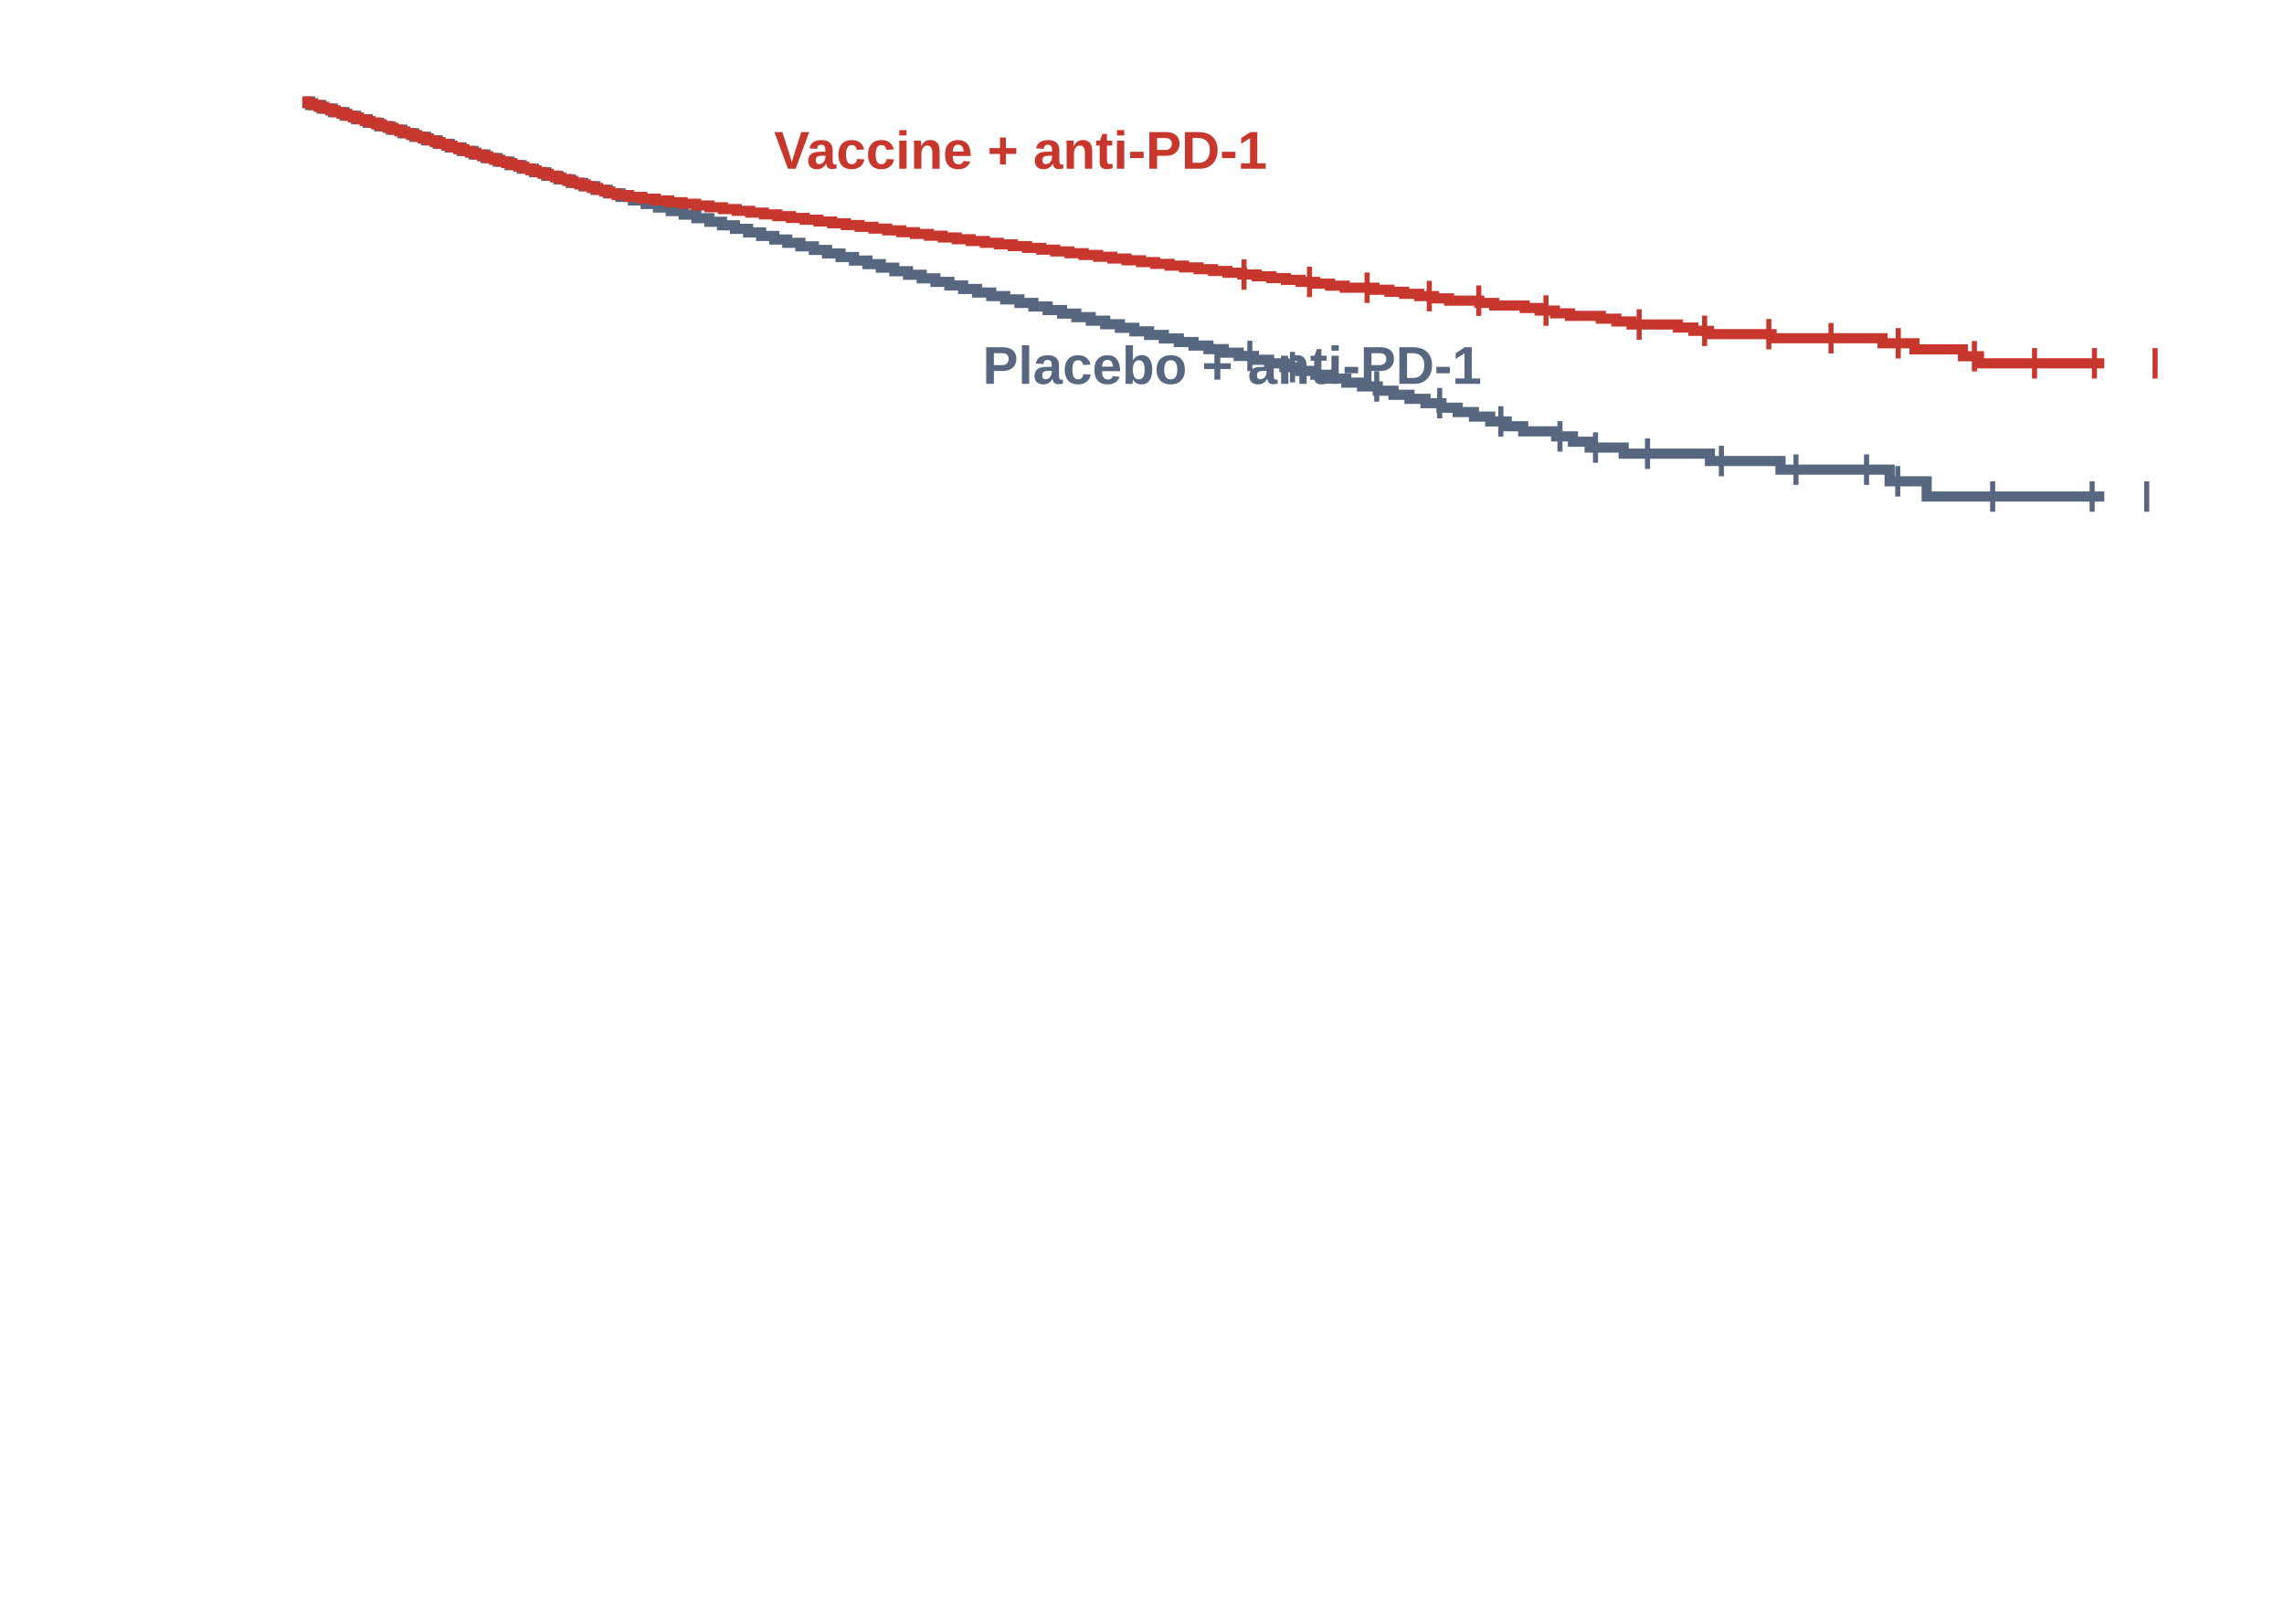
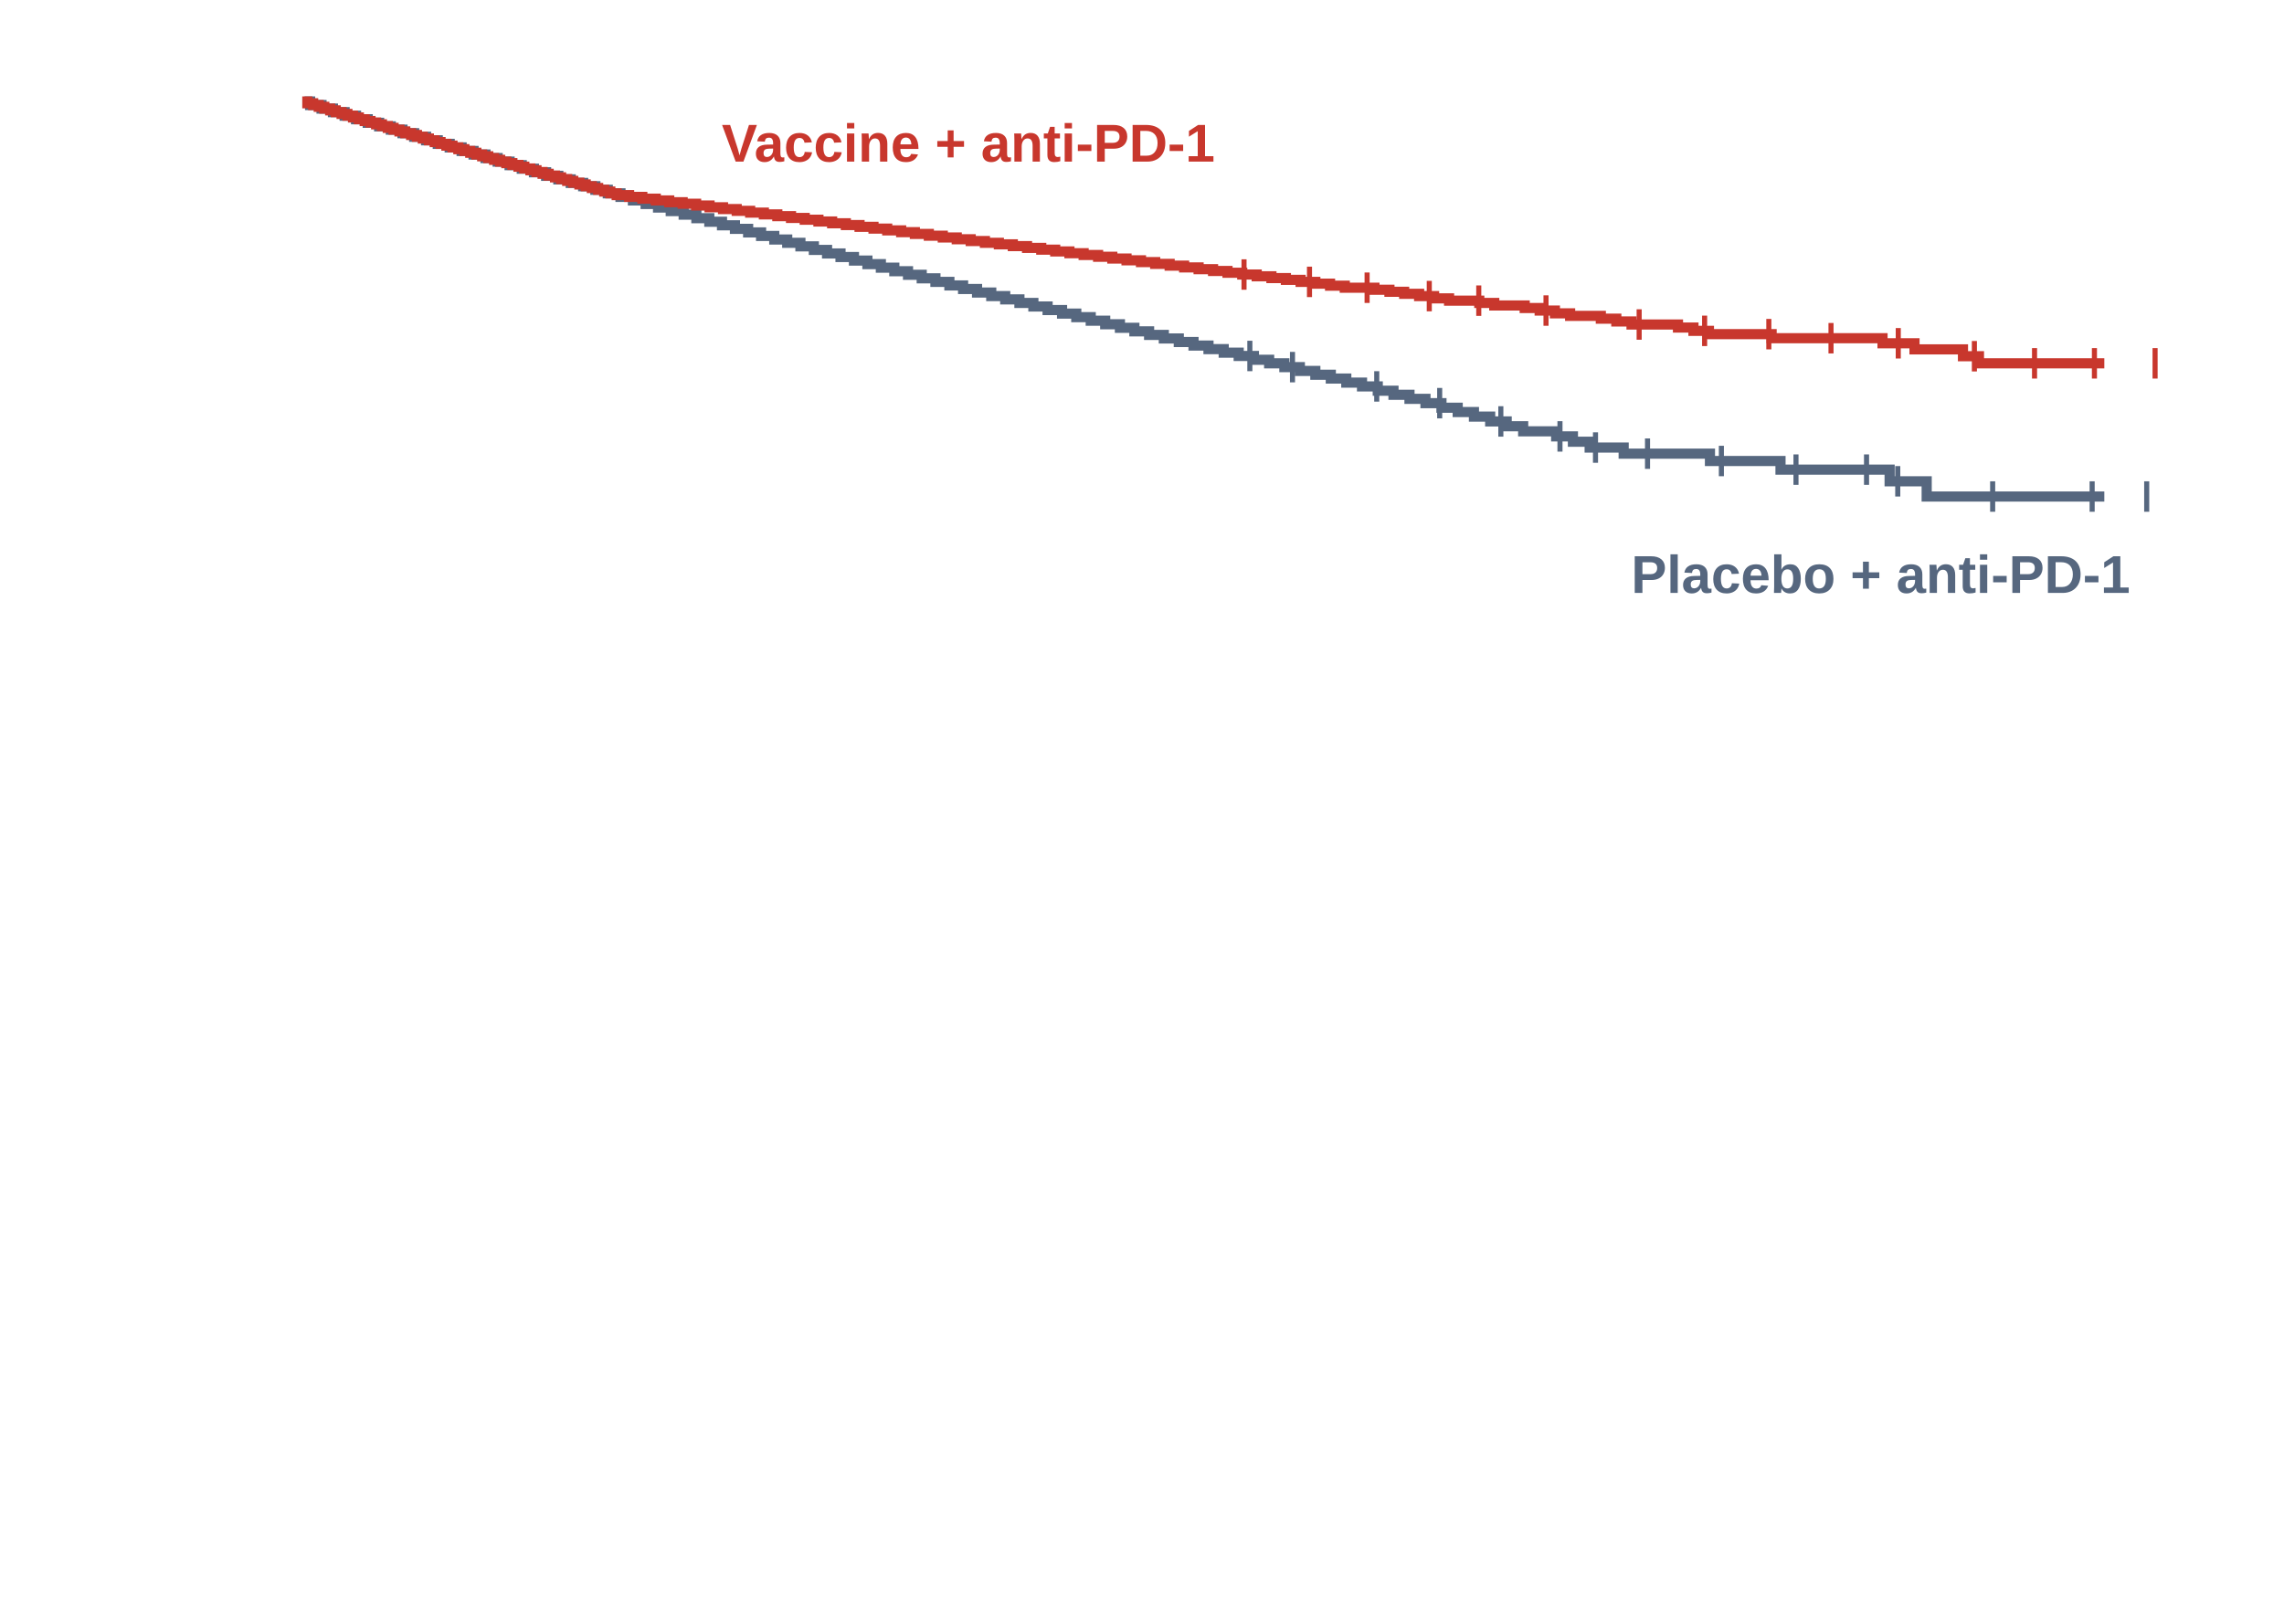
<svg xmlns="http://www.w3.org/2000/svg" viewBox="0 0 900 640" font-family="Arial, sans-serif">
  <path d="M120.0 40.0H122.2V41.4H126.7V42.8H131.2V44.2H135.8V45.6H140.3V47.0H144.9V48.4H149.4V49.8H154.0V51.1H158.6V52.5H163.2V53.9H167.9V55.3H172.5V56.7H177.2V58.1H181.9V59.5H186.6V60.9H191.3V62.3H196.1V63.7H200.8V65.1H205.6V66.5H210.4V67.9H215.2V69.3H220.0V70.7H224.9V72.1H229.8V73.4H234.6V74.8H239.5V76.2H244.5V77.6H249.4V79.0H254.4V80.4H259.3V81.8H264.3V83.2H269.4V84.6H274.4V86.0H279.5V87.4H284.5V88.8H289.6V90.2H294.8V91.6H299.9V93.0H305.1V94.4H310.2V95.7H315.4V97.1H320.7V98.5H325.9V99.9H331.2V101.3H336.5V102.7H341.8V104.1H347.1V105.5H352.4V106.9H357.8V108.3H363.2V109.7H368.6V111.1H374.1V112.5H379.5V113.9H385.0V115.3H390.6V116.7H396.1V118.0H401.7V119.4H407.2V120.8H412.8V122.2H418.5V123.6H424.1V125.0H429.8V126.4H435.5V127.8H441.3V129.2H447.0V130.6H452.8V132.0H458.6V133.4H464.5V134.8H470.3V136.2H476.2V137.6H482.2V139.0H488.1V140.3H494.1V141.8H500.1V143.2H506.1V144.7H512.2V146.2H518.3V147.7H524.4V149.2H530.5V150.8H536.7V152.3H542.9V154.0H549.1V155.6H555.4V157.2H561.7V158.9H568.0V160.7H574.4V162.4H580.8V164.2H587.2V166.1H593.7V168.0H600.2V170.0H613.2V172.0H619.8V174.1H626.4V176.4H639.8V178.8H673.8V181.7H701.6V185.1H744.6V189.7H759.2V195.7H829.2" fill="none" stroke="#56677F" stroke-width="4" />
  <line x1="492.5" x2="492.5" y1="134.3" y2="146.3" stroke="#56677F" stroke-width="2" />
  <line x1="509.3" x2="509.3" y1="138.7" y2="150.7" stroke="#56677F" stroke-width="2" />
  <line x1="542.5" x2="542.5" y1="146.3" y2="158.3" stroke="#56677F" stroke-width="2" />
  <line x1="567.3" x2="567.3" y1="152.9" y2="164.9" stroke="#56677F" stroke-width="2" />
  <line x1="591.4" x2="591.4" y1="160.1" y2="172.1" stroke="#56677F" stroke-width="2" />
  <line x1="614.7" x2="614.7" y1="166.0" y2="178.0" stroke="#56677F" stroke-width="2" />
  <line x1="628.7" x2="628.7" y1="170.4" y2="182.4" stroke="#56677F" stroke-width="2" />
  <line x1="649.2" x2="649.2" y1="172.8" y2="184.8" stroke="#56677F" stroke-width="2" />
  <line x1="678.3" x2="678.3" y1="175.7" y2="187.7" stroke="#56677F" stroke-width="2" />
  <line x1="707.7" x2="707.7" y1="179.1" y2="191.1" stroke="#56677F" stroke-width="2" />
  <line x1="735.5" x2="735.5" y1="179.1" y2="191.1" stroke="#56677F" stroke-width="2" />
  <line x1="747.8" x2="747.8" y1="183.7" y2="195.7" stroke="#56677F" stroke-width="2" />
  <line x1="785.2" x2="785.2" y1="189.7" y2="201.7" stroke="#56677F" stroke-width="2" />
  <line x1="824.4" x2="824.4" y1="189.7" y2="201.7" stroke="#56677F" stroke-width="2" />
  <line x1="845.9" x2="845.9" y1="189.7" y2="201.7" stroke="#56677F" stroke-width="2" />
-   <text x="387.2" y="151.3" font-size="21" font-weight="700" fill="#56677F">Placebo + anti-PD-1</text>
+   <text x="839.4" y="233.7" font-size="21" font-weight="700" fill="#56677F" text-anchor="end">Placebo + anti-PD-1</text>
  <path d="M120.0 40.0H121.1V40.7H123.4V41.4H125.6V42.1H127.8V42.8H130.1V43.5H132.3V44.2H134.6V44.9H136.9V45.6H139.1V46.3H141.4V47.0H143.7V47.7H146.0V48.3H148.2V49.0H150.5V49.7H152.8V50.4H155.1V51.1H157.4V51.8H159.7V52.5H162.0V53.2H164.3V53.9H166.6V54.6H169.0V55.3H171.3V56.0H173.6V56.7H175.9V57.4H178.3V58.1H180.6V58.8H183.0V59.5H185.3V60.2H187.7V60.9H190.0V61.6H192.4V62.3H194.7V63.0H197.1V63.7H199.5V64.3H201.9V65.0H204.3V65.7H206.6V66.4H209.0V67.1H211.4V67.8H213.8V68.5H216.2V69.2H218.7V69.9H221.1V70.6H223.5V71.3H225.9V72.0H228.3V72.7H230.8V73.4H233.2V74.1H235.7V74.8H238.1V75.5H240.5V76.2H243.0V76.9H247.9V77.6H253.1V78.3H258.4V79.0H263.7V79.7H269.0V80.3H274.3V81.0H279.6V81.7H284.9V82.4H290.3V83.1H295.6V83.8H301.0V84.5H306.3V85.2H311.7V85.9H317.1V86.6H322.5V87.3H327.9V88.0H333.3V88.7H338.7V89.4H344.2V90.1H349.6V90.8H355.1V91.5H360.5V92.2H366.0V92.9H371.5V93.6H377.0V94.3H382.5V95.0H388.1V95.7H393.6V96.3H399.1V97.0H404.7V97.7H410.3V98.4H415.8V99.1H421.4V99.8H427.0V100.5H432.7V101.2H438.3V101.9H443.9V102.6H449.6V103.3H455.2V104.0H460.9V104.7H466.6V105.4H472.3V106.1H478.0V106.8H483.7V107.5H489.5V108.2H495.2V108.9H501.0V109.6H506.7V110.3H512.5V111.1H518.3V111.8H524.1V112.6H529.9V113.4H541.6V114.2H547.5V115.0H553.3V115.8H559.2V116.7H565.1V117.6H571.0V118.5H582.9V119.4H588.8V120.4H600.8V121.4H606.7V122.4H612.7V123.5H618.7V124.5H630.8V125.6H636.9V126.7H642.9V127.9H661.2V129.1H667.3V130.4H673.4V131.7H698.1V133.3H741.8V135.3H754.4V137.7H773.5V140.4H779.8V143.2H829.2" fill="none" stroke="#C8372D" stroke-width="4" />
  <line x1="490.2" x2="490.2" y1="102.2" y2="114.2" stroke="#C8372D" stroke-width="2" />
  <line x1="516.0" x2="516.0" y1="105.1" y2="117.1" stroke="#C8372D" stroke-width="2" />
  <line x1="538.7" x2="538.7" y1="107.4" y2="119.4" stroke="#C8372D" stroke-width="2" />
  <line x1="563.2" x2="563.2" y1="110.7" y2="122.7" stroke="#C8372D" stroke-width="2" />
  <line x1="582.7" x2="582.7" y1="112.5" y2="124.5" stroke="#C8372D" stroke-width="2" />
  <line x1="609.2" x2="609.2" y1="116.4" y2="128.4" stroke="#C8372D" stroke-width="2" />
  <line x1="645.9" x2="645.9" y1="121.9" y2="133.9" stroke="#C8372D" stroke-width="2" />
  <line x1="671.7" x2="671.7" y1="124.4" y2="136.4" stroke="#C8372D" stroke-width="2" />
  <line x1="697.0" x2="697.0" y1="125.7" y2="137.7" stroke="#C8372D" stroke-width="2" />
  <line x1="721.5" x2="721.5" y1="127.3" y2="139.3" stroke="#C8372D" stroke-width="2" />
  <line x1="748.0" x2="748.0" y1="129.3" y2="141.3" stroke="#C8372D" stroke-width="2" />
  <line x1="778.0" x2="778.0" y1="134.4" y2="146.4" stroke="#C8372D" stroke-width="2" />
  <line x1="801.7" x2="801.7" y1="137.2" y2="149.2" stroke="#C8372D" stroke-width="2" />
  <line x1="825.3" x2="825.3" y1="137.2" y2="149.2" stroke="#C8372D" stroke-width="2" />
  <line x1="849.2" x2="849.2" y1="137.2" y2="149.2" stroke="#C8372D" stroke-width="2" />
-   <text x="305.0" y="66.5" font-size="21" font-weight="700" fill="#C8372D">Vaccine + anti-PD-1</text>
+   <text x="284.4" y="63.7" font-size="21" font-weight="700" fill="#C8372D">Vaccine + anti-PD-1</text>
</svg>
